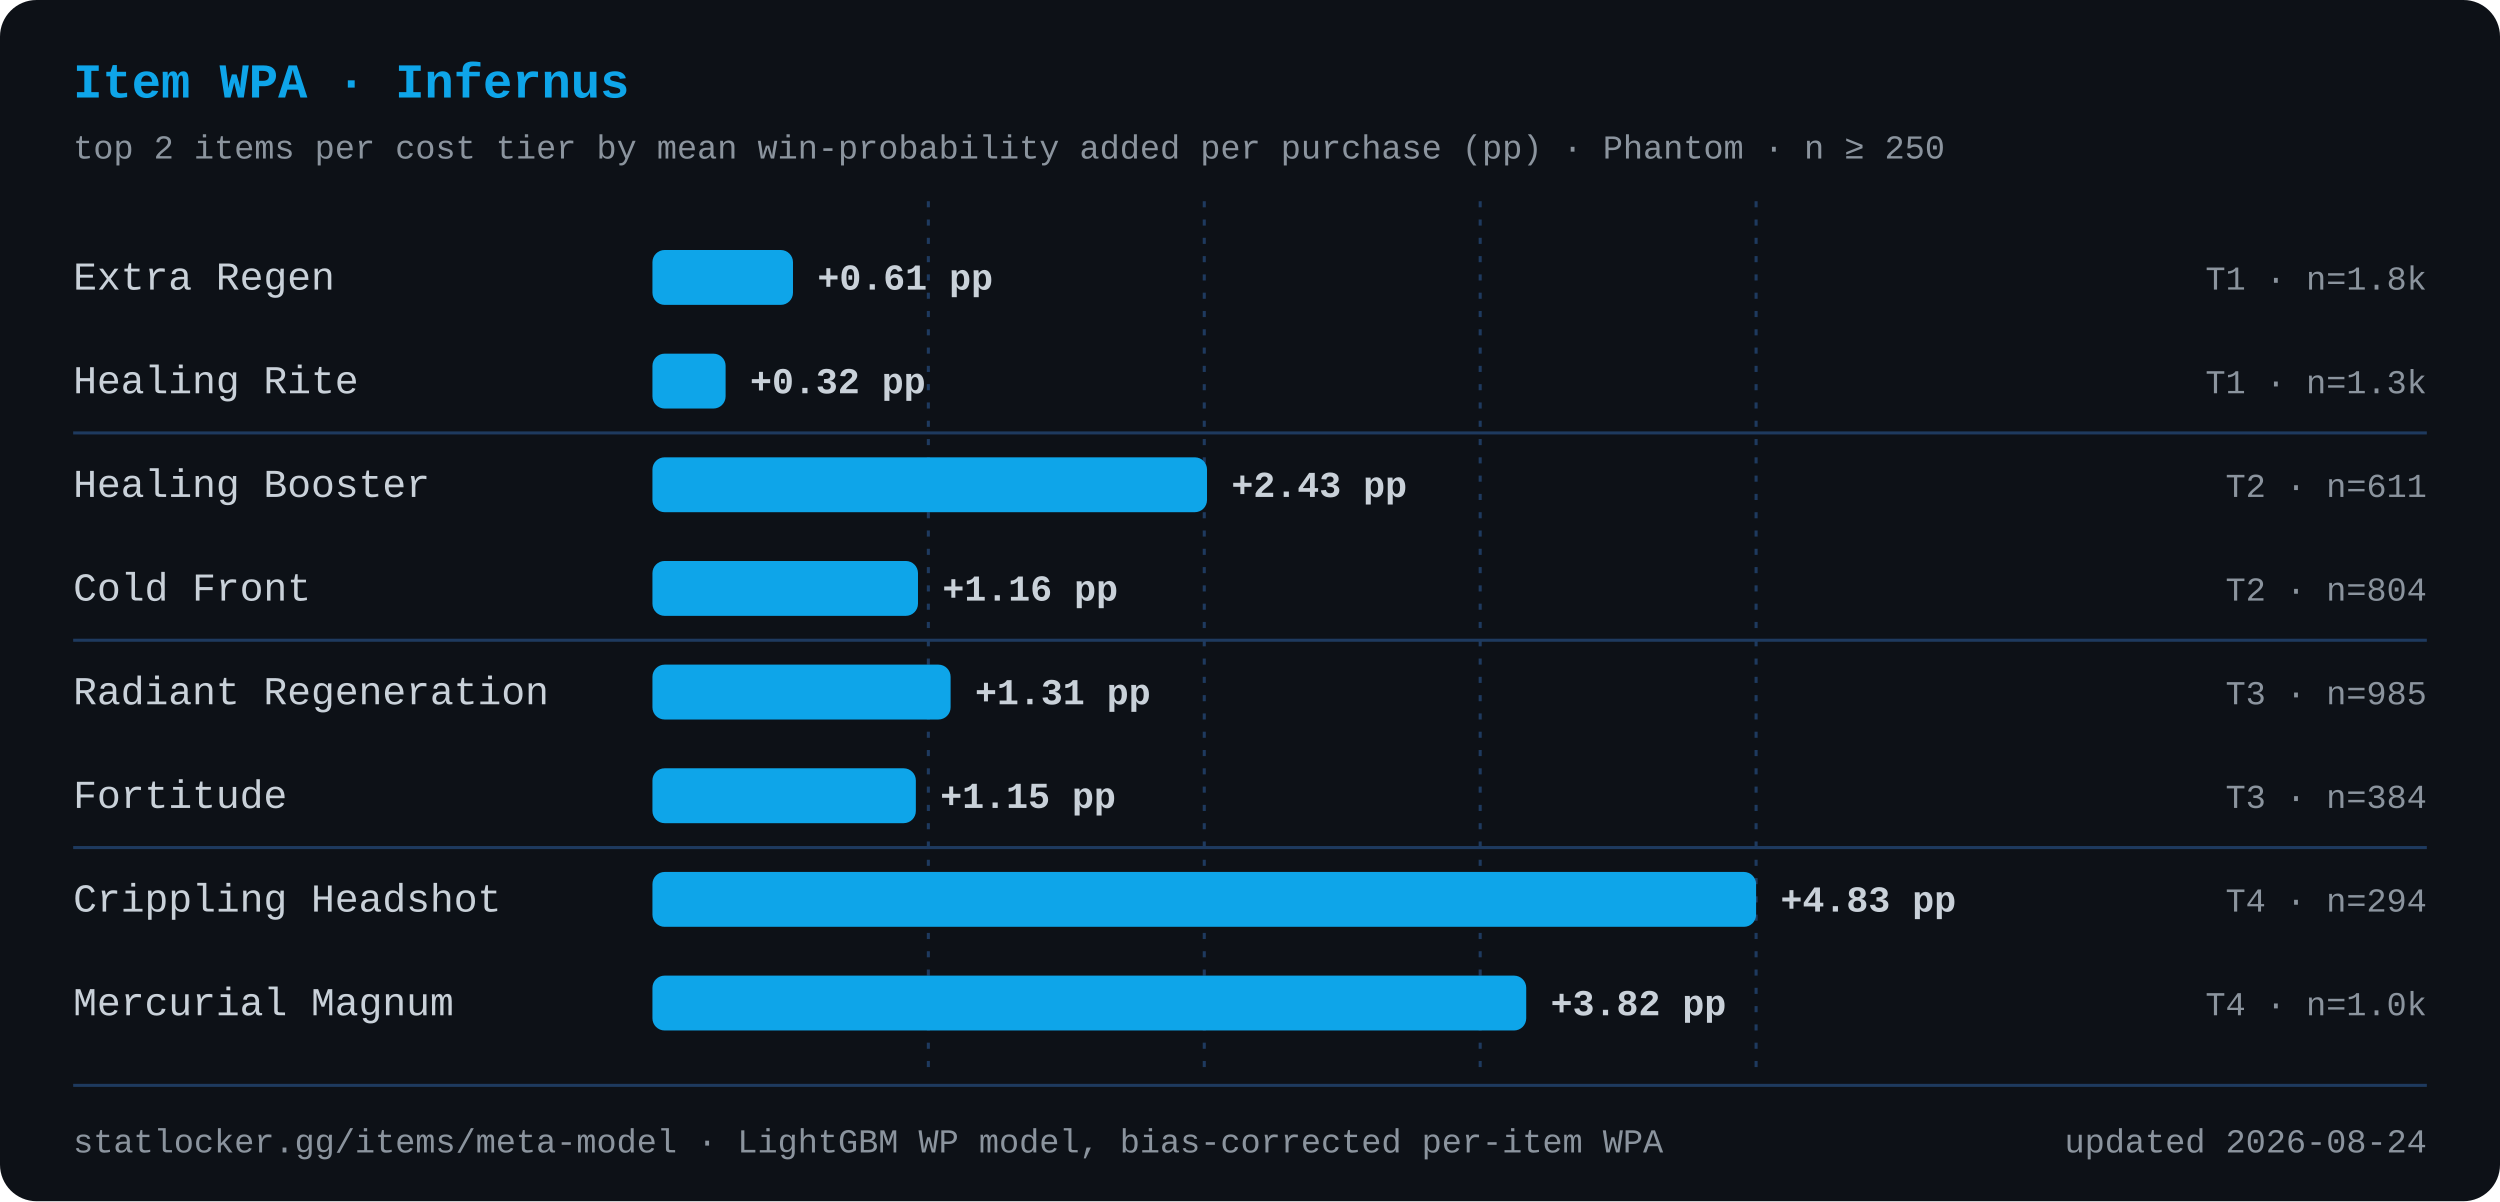
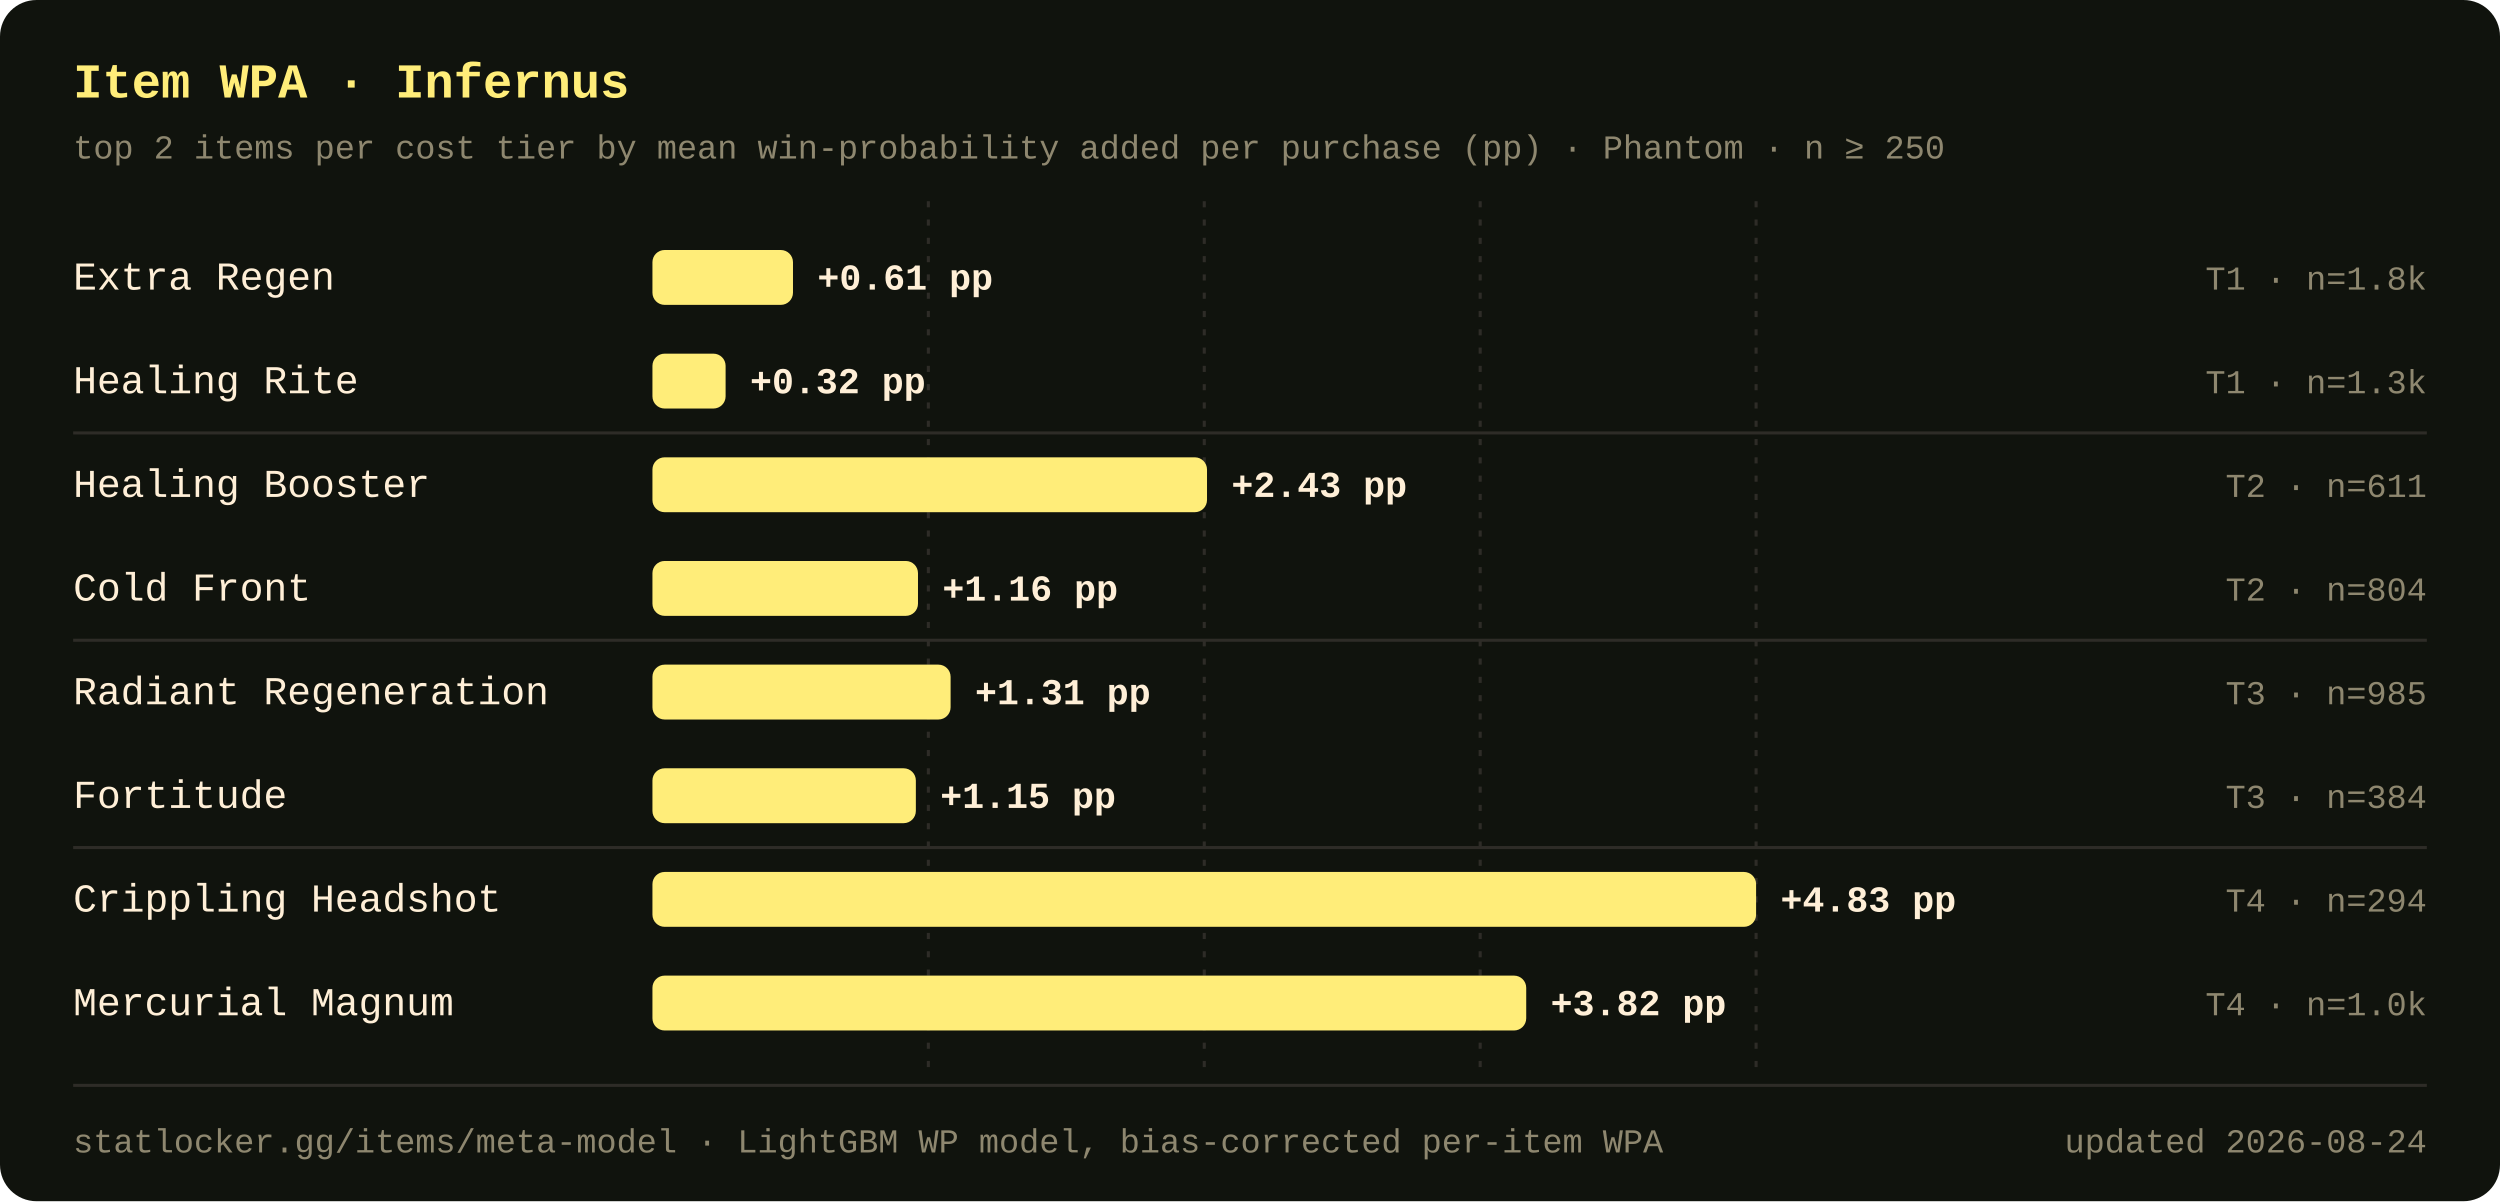
<svg xmlns="http://www.w3.org/2000/svg" width="820" height="394" viewBox="0 0 820 394" font-family="ui-monospace, SFMono-Regular, Menlo, Consolas, 'Liberation Mono', monospace">
-   <rect width="820" height="394" rx="12" fill="#0d1117" />
-   <text x="24" y="32" font-size="16" font-weight="600" fill="#0ea5e9">Item WPA · Infernus</text>
-   <text x="24" y="52" font-size="11" fill="#8b949e">top 2 items per cost tier by mean win-probability added per purchase (pp) · Phantom · n ≥ 250</text>
-   <line x1="304.5" y1="66" x2="304.5" y2="350" stroke="#1e3a5f" stroke-width="1" stroke-dasharray="2 4" />
-   <line x1="395.0" y1="66" x2="395.0" y2="350" stroke="#1e3a5f" stroke-width="1" stroke-dasharray="2 4" />
-   <line x1="485.5" y1="66" x2="485.5" y2="350" stroke="#1e3a5f" stroke-width="1" stroke-dasharray="2 4" />
-   <line x1="576.0" y1="66" x2="576.0" y2="350" stroke="#1e3a5f" stroke-width="1" stroke-dasharray="2 4" />
-   <text x="24" y="95.0" font-size="13" fill="#c9d1d9">Extra Regen</text>
-   <rect x="214" y="82" width="46.1" height="18" rx="4" fill="#0ea5e9" />
-   <text x="268.1" y="95.0" font-size="12" font-weight="600" fill="#c9d1d9">+0.61 pp</text>
-   <text x="796" y="95.0" font-size="11" text-anchor="end" fill="#8b949e">T1 · n=1.8k</text>
-   <text x="24" y="129.0" font-size="13" fill="#c9d1d9">Healing Rite</text>
-   <rect x="214" y="116" width="24.0" height="18" rx="4" fill="#0ea5e9" />
-   <text x="246.0" y="129.0" font-size="12" font-weight="600" fill="#c9d1d9">+0.32 pp</text>
-   <text x="796" y="129.0" font-size="11" text-anchor="end" fill="#8b949e">T1 · n=1.3k</text>
-   <line x1="24" y1="142" x2="796" y2="142" stroke="#1e3a5f" stroke-width="1" />
-   <text x="24" y="163.0" font-size="13" fill="#c9d1d9">Healing Booster</text>
-   <rect x="214" y="150" width="181.9" height="18" rx="4" fill="#0ea5e9" />
-   <text x="403.9" y="163.0" font-size="12" font-weight="600" fill="#c9d1d9">+2.43 pp</text>
-   <text x="796" y="163.0" font-size="11" text-anchor="end" fill="#8b949e">T2 · n=611</text>
-   <text x="24" y="197.0" font-size="13" fill="#c9d1d9">Cold Front</text>
-   <rect x="214" y="184" width="87.1" height="18" rx="4" fill="#0ea5e9" />
-   <text x="309.1" y="197.0" font-size="12" font-weight="600" fill="#c9d1d9">+1.16 pp</text>
-   <text x="796" y="197.0" font-size="11" text-anchor="end" fill="#8b949e">T2 · n=804</text>
-   <line x1="24" y1="210" x2="796" y2="210" stroke="#1e3a5f" stroke-width="1" />
-   <text x="24" y="231.0" font-size="13" fill="#c9d1d9">Radiant Regeneration</text>
-   <rect x="214" y="218" width="97.8" height="18" rx="4" fill="#0ea5e9" />
-   <text x="319.8" y="231.0" font-size="12" font-weight="600" fill="#c9d1d9">+1.31 pp</text>
-   <text x="796" y="231.0" font-size="11" text-anchor="end" fill="#8b949e">T3 · n=985</text>
-   <text x="24" y="265.0" font-size="13" fill="#c9d1d9">Fortitude</text>
-   <rect x="214" y="252" width="86.4" height="18" rx="4" fill="#0ea5e9" />
-   <text x="308.4" y="265.0" font-size="12" font-weight="600" fill="#c9d1d9">+1.15 pp</text>
-   <text x="796" y="265.0" font-size="11" text-anchor="end" fill="#8b949e">T3 · n=384</text>
-   <line x1="24" y1="278" x2="796" y2="278" stroke="#1e3a5f" stroke-width="1" />
-   <text x="24" y="299.0" font-size="13" fill="#c9d1d9">Crippling Headshot</text>
-   <rect x="214" y="286" width="362.0" height="18" rx="4" fill="#0ea5e9" />
-   <text x="584.0" y="299.0" font-size="12" font-weight="600" fill="#c9d1d9">+4.83 pp</text>
-   <text x="796" y="299.0" font-size="11" text-anchor="end" fill="#8b949e">T4 · n=294</text>
-   <text x="24" y="333.0" font-size="13" fill="#c9d1d9">Mercurial Magnum</text>
-   <rect x="214" y="320" width="286.6" height="18" rx="4" fill="#0ea5e9" />
-   <text x="508.6" y="333.0" font-size="12" font-weight="600" fill="#c9d1d9">+3.82 pp</text>
-   <text x="796" y="333.0" font-size="11" text-anchor="end" fill="#8b949e">T4 · n=1.0k</text>
-   <line x1="24" y1="356" x2="796" y2="356" stroke="#1e3a5f" stroke-width="1" />
-   <text x="24" y="378" font-size="11" fill="#8b949e">statlocker.gg/items/meta-model · LightGBM WP model, bias-corrected per-item WPA</text>
-   <text x="796" y="378" font-size="11" text-anchor="end" fill="#8b949e">updated 2026-08-24</text>
+   <rect width="820" height="394" rx="12" fill="#10130D" />
+   <text x="24" y="32" font-size="16" font-weight="600" fill="#FFED79">Item WPA · Infernus</text>
+   <text x="24" y="52" font-size="11" fill="#8E876F">top 2 items per cost tier by mean win-probability added per purchase (pp) · Phantom · n ≥ 250</text>
+   <line x1="304.5" y1="66" x2="304.5" y2="350" stroke="#2E2C27" stroke-width="1" stroke-dasharray="2 4" />
+   <line x1="395.0" y1="66" x2="395.0" y2="350" stroke="#2E2C27" stroke-width="1" stroke-dasharray="2 4" />
+   <line x1="485.5" y1="66" x2="485.5" y2="350" stroke="#2E2C27" stroke-width="1" stroke-dasharray="2 4" />
+   <line x1="576.0" y1="66" x2="576.0" y2="350" stroke="#2E2C27" stroke-width="1" stroke-dasharray="2 4" />
+   <text x="24" y="95.0" font-size="13" fill="#FFEFD7">Extra Regen</text>
+   <rect x="214" y="82" width="46.1" height="18" rx="4" fill="#FFED79" />
+   <text x="268.1" y="95.0" font-size="12" font-weight="600" fill="#FFEFD7">+0.61 pp</text>
+   <text x="796" y="95.0" font-size="11" text-anchor="end" fill="#8E876F">T1 · n=1.8k</text>
+   <text x="24" y="129.0" font-size="13" fill="#FFEFD7">Healing Rite</text>
+   <rect x="214" y="116" width="24.0" height="18" rx="4" fill="#FFED79" />
+   <text x="246.0" y="129.0" font-size="12" font-weight="600" fill="#FFEFD7">+0.32 pp</text>
+   <text x="796" y="129.0" font-size="11" text-anchor="end" fill="#8E876F">T1 · n=1.3k</text>
+   <line x1="24" y1="142" x2="796" y2="142" stroke="#2E2C27" stroke-width="1" />
+   <text x="24" y="163.0" font-size="13" fill="#FFEFD7">Healing Booster</text>
+   <rect x="214" y="150" width="181.9" height="18" rx="4" fill="#FFED79" />
+   <text x="403.9" y="163.0" font-size="12" font-weight="600" fill="#FFEFD7">+2.43 pp</text>
+   <text x="796" y="163.0" font-size="11" text-anchor="end" fill="#8E876F">T2 · n=611</text>
+   <text x="24" y="197.0" font-size="13" fill="#FFEFD7">Cold Front</text>
+   <rect x="214" y="184" width="87.1" height="18" rx="4" fill="#FFED79" />
+   <text x="309.1" y="197.0" font-size="12" font-weight="600" fill="#FFEFD7">+1.16 pp</text>
+   <text x="796" y="197.0" font-size="11" text-anchor="end" fill="#8E876F">T2 · n=804</text>
+   <line x1="24" y1="210" x2="796" y2="210" stroke="#2E2C27" stroke-width="1" />
+   <text x="24" y="231.0" font-size="13" fill="#FFEFD7">Radiant Regeneration</text>
+   <rect x="214" y="218" width="97.8" height="18" rx="4" fill="#FFED79" />
+   <text x="319.8" y="231.0" font-size="12" font-weight="600" fill="#FFEFD7">+1.31 pp</text>
+   <text x="796" y="231.0" font-size="11" text-anchor="end" fill="#8E876F">T3 · n=985</text>
+   <text x="24" y="265.0" font-size="13" fill="#FFEFD7">Fortitude</text>
+   <rect x="214" y="252" width="86.4" height="18" rx="4" fill="#FFED79" />
+   <text x="308.4" y="265.0" font-size="12" font-weight="600" fill="#FFEFD7">+1.15 pp</text>
+   <text x="796" y="265.0" font-size="11" text-anchor="end" fill="#8E876F">T3 · n=384</text>
+   <line x1="24" y1="278" x2="796" y2="278" stroke="#2E2C27" stroke-width="1" />
+   <text x="24" y="299.0" font-size="13" fill="#FFEFD7">Crippling Headshot</text>
+   <rect x="214" y="286" width="362.0" height="18" rx="4" fill="#FFED79" />
+   <text x="584.0" y="299.0" font-size="12" font-weight="600" fill="#FFEFD7">+4.83 pp</text>
+   <text x="796" y="299.0" font-size="11" text-anchor="end" fill="#8E876F">T4 · n=294</text>
+   <text x="24" y="333.0" font-size="13" fill="#FFEFD7">Mercurial Magnum</text>
+   <rect x="214" y="320" width="286.6" height="18" rx="4" fill="#FFED79" />
+   <text x="508.6" y="333.0" font-size="12" font-weight="600" fill="#FFEFD7">+3.82 pp</text>
+   <text x="796" y="333.0" font-size="11" text-anchor="end" fill="#8E876F">T4 · n=1.0k</text>
+   <line x1="24" y1="356" x2="796" y2="356" stroke="#2E2C27" stroke-width="1" />
+   <text x="24" y="378" font-size="11" fill="#8E876F">statlocker.gg/items/meta-model · LightGBM WP model, bias-corrected per-item WPA</text>
+   <text x="796" y="378" font-size="11" text-anchor="end" fill="#8E876F">updated 2026-08-24</text>
</svg>
